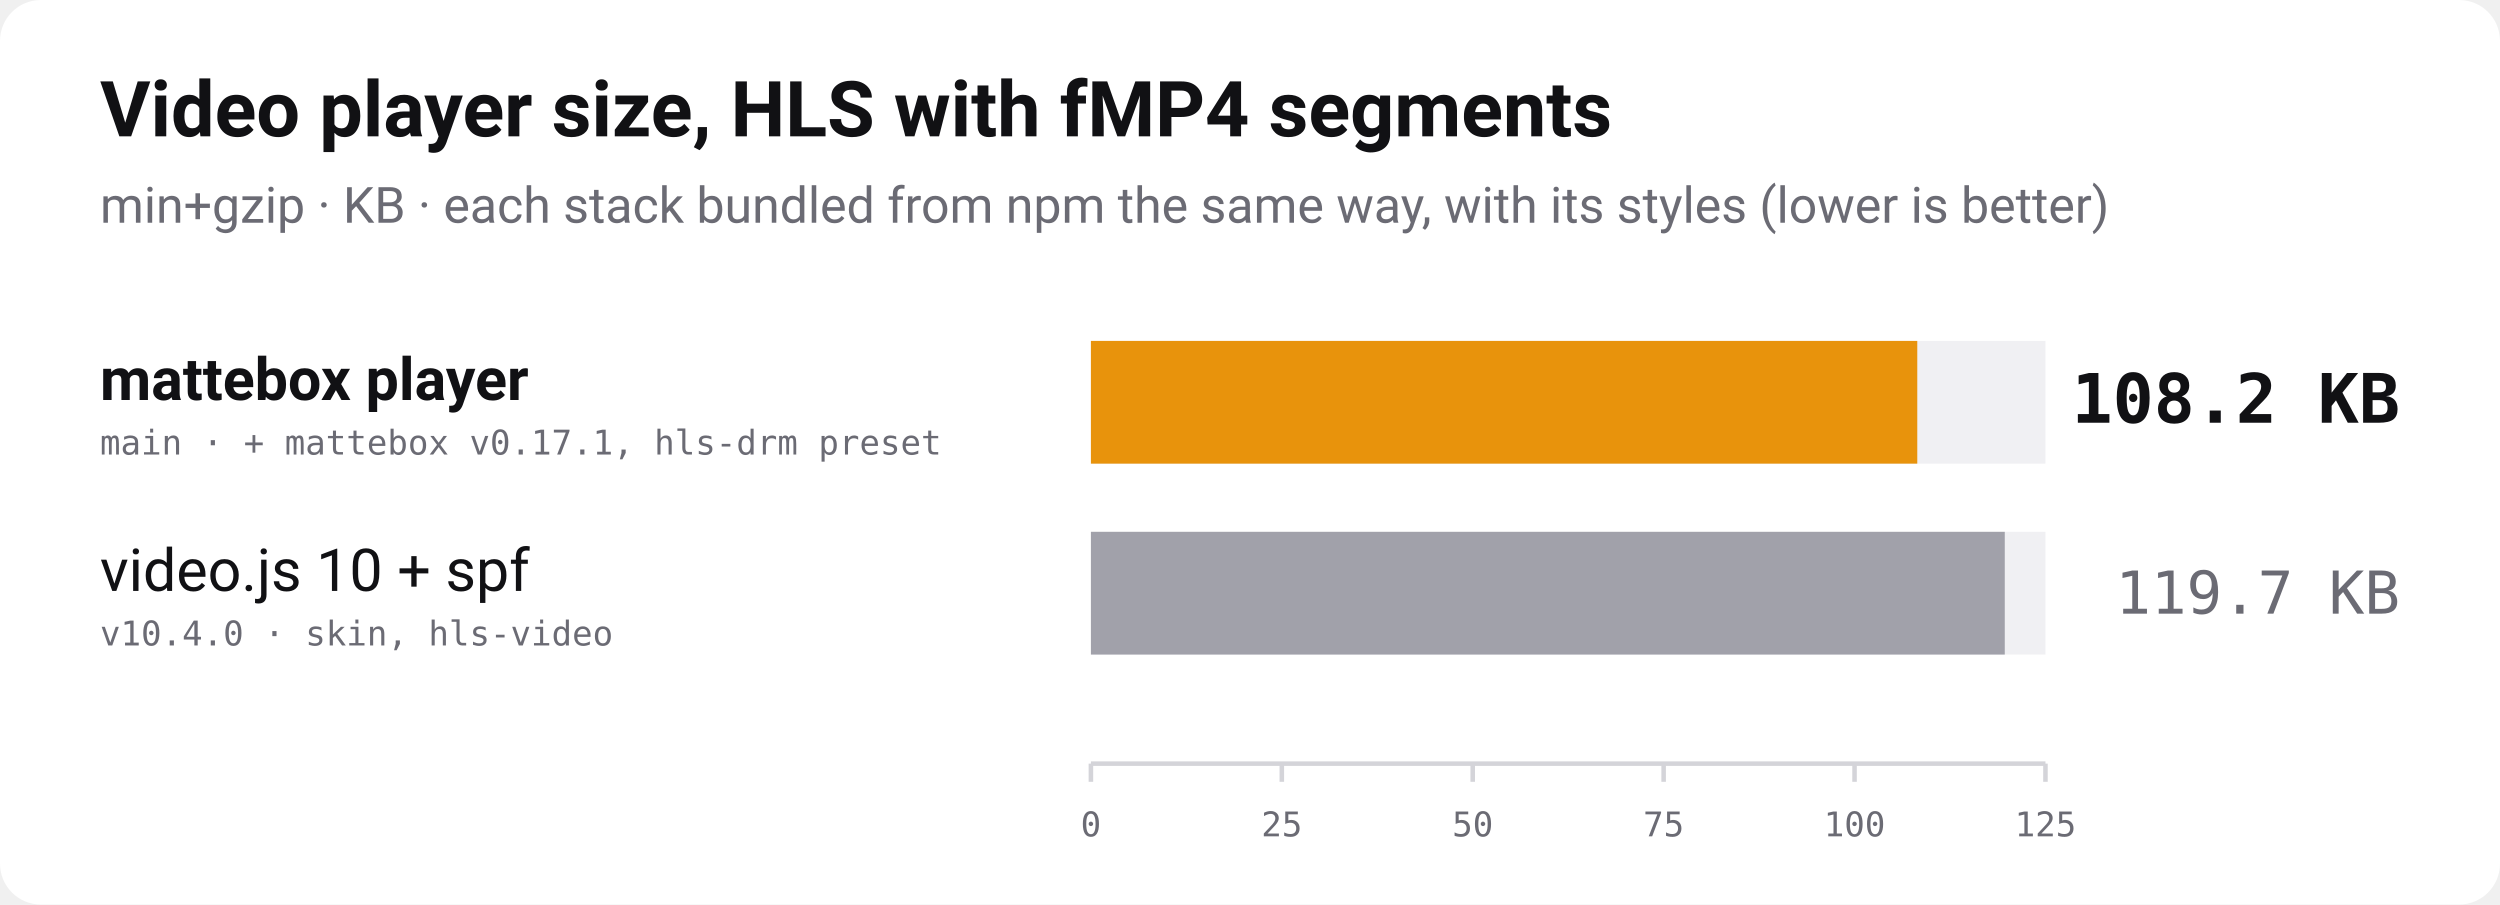
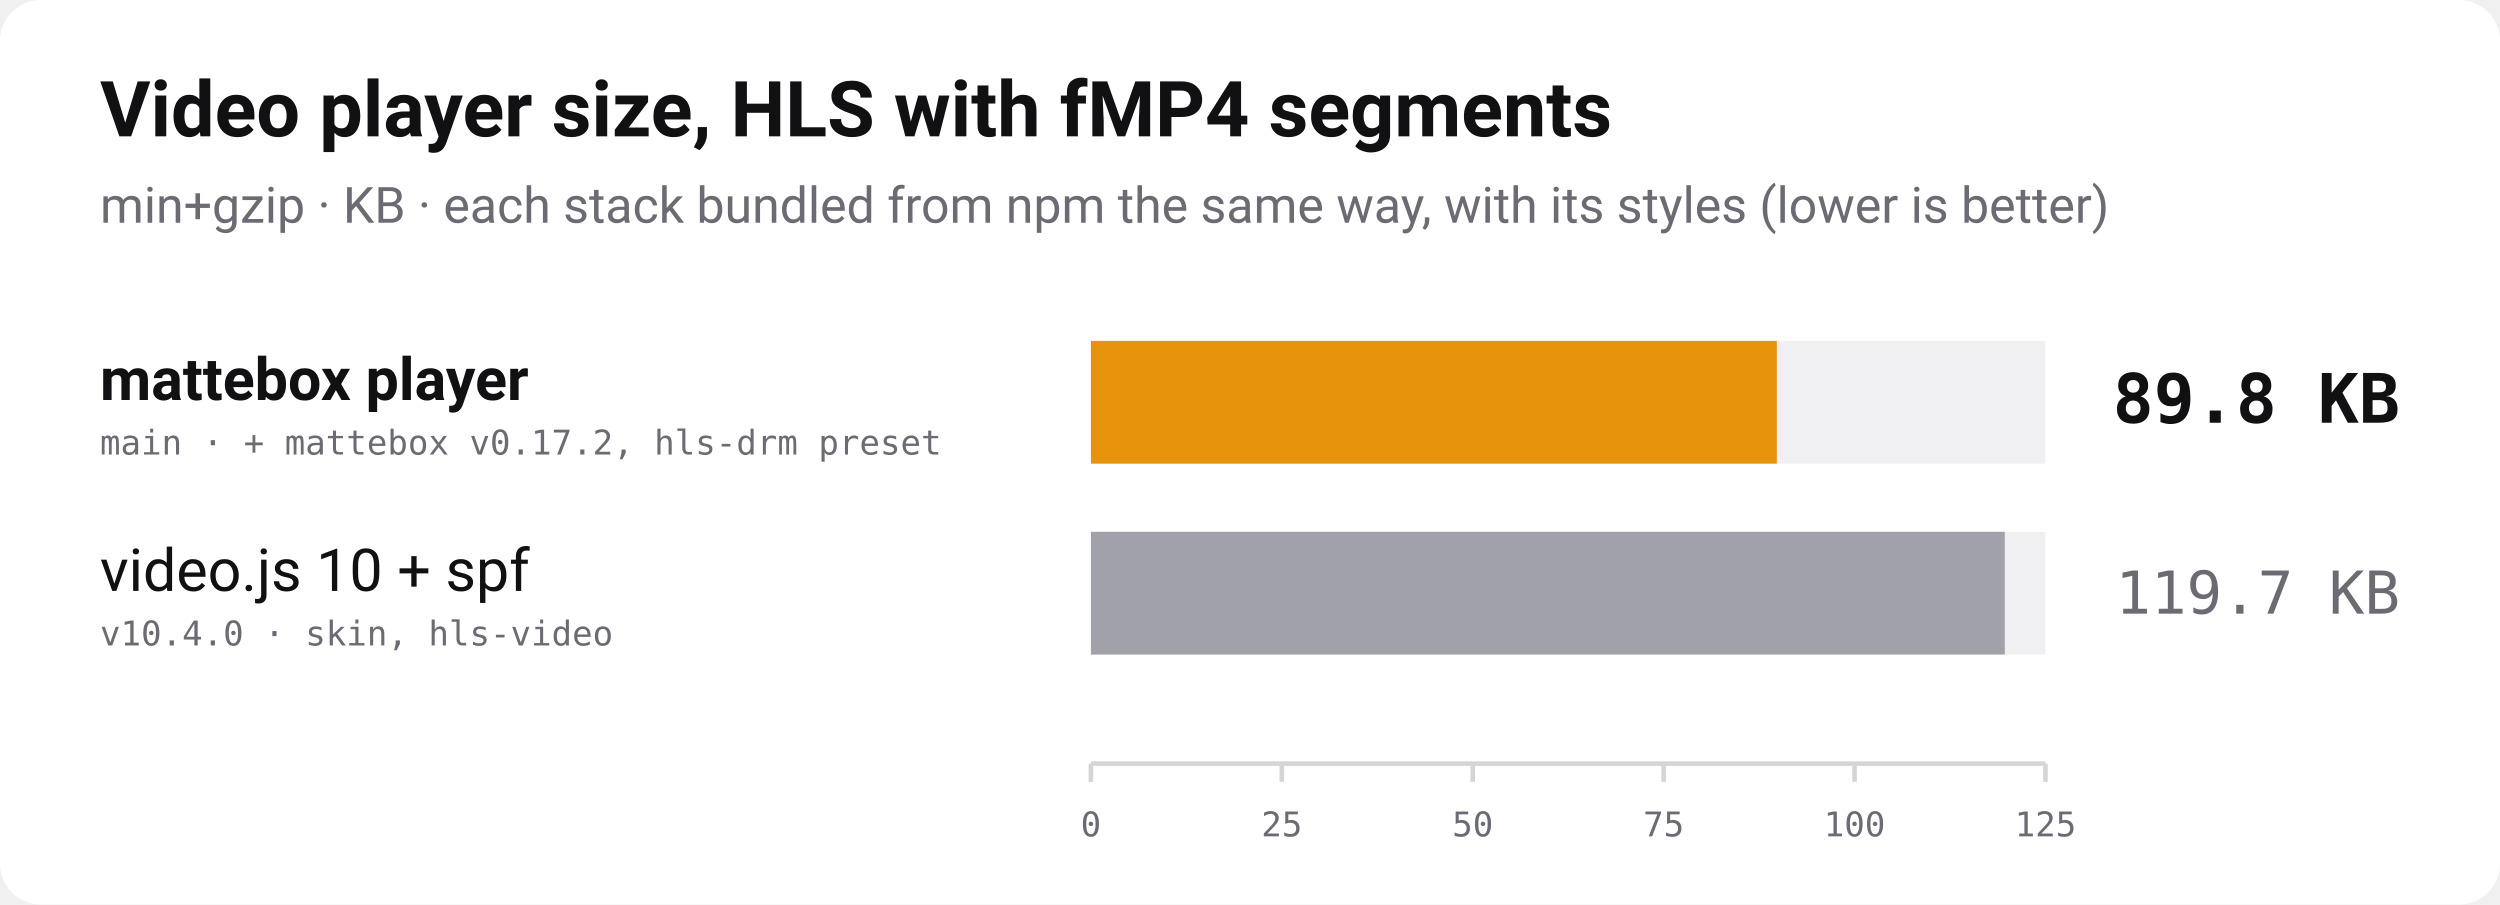
<svg xmlns="http://www.w3.org/2000/svg" width="1100" height="398" viewBox="0 0 1100 398" role="img" aria-label="Bundle size of video players with HLS playback of fMP4 segments, min+gzip, lower is better">
  <rect width="1100" height="398" rx="18" fill="#ffffff" />
  <text x="44" y="60" font-family="-apple-system, 'Segoe UI', Roboto, Helvetica, Arial, sans-serif" font-size="34" font-weight="700" fill="#111114">Video player size, HLS with fMP4 segments</text>
  <text x="44" y="98" font-family="-apple-system, 'Segoe UI', Roboto, Helvetica, Arial, sans-serif" font-size="22" fill="#6b6b74">min+gzip · KB · each stack bundled from npm the same way, with its styles (lower is better)</text>
  <text x="44" y="176" font-family="-apple-system, 'Segoe UI', Roboto, Helvetica, Arial, sans-serif" font-size="26" font-weight="700" fill="#111114">mattebox player</text>
-   <text x="44" y="200" font-family="ui-monospace, 'SF Mono', Menlo, Consolas, monospace" font-size="15" fill="#6b6b74">main · + mattebox v0.17.1, hls-drm preset</text>
+   <text x="44" y="200" font-family="ui-monospace, 'SF Mono', Menlo, Consolas, monospace" font-size="15" fill="#6b6b74">main · + mattebox v0.17.2, hls-drm preset</text>
  <rect x="480" y="150" width="420" height="54" fill="#f0f0f3" />
-   <rect x="480" y="150" width="363.6" height="54" fill="#e8930c" />
-   <text x="1056" y="186" text-anchor="end" font-family="ui-monospace, 'SF Mono', Menlo, Consolas, monospace" font-size="30" font-weight="700" fill="#111114">108.2 KB</text>
+   <rect x="480" y="150" width="301.8" height="54" fill="#e8930c" />
+   <text x="1056" y="186" text-anchor="end" font-family="ui-monospace, 'SF Mono', Menlo, Consolas, monospace" font-size="30" font-weight="700" fill="#111114">89.8 KB</text>
  <text x="44" y="260" font-family="-apple-system, 'Segoe UI', Roboto, Helvetica, Arial, sans-serif" font-size="26" font-weight="400" fill="#111114">video.js 10 + spf</text>
  <text x="44" y="284" font-family="ui-monospace, 'SF Mono', Menlo, Consolas, monospace" font-size="15" fill="#6b6b74">v10.4.0 · skin, hls-video</text>
  <rect x="480" y="234" width="420" height="54" fill="#f0f0f3" />
  <rect x="480" y="234" width="402.1" height="54" fill="#a1a1aa" />
  <text x="1056" y="270" text-anchor="end" font-family="ui-monospace, 'SF Mono', Menlo, Consolas, monospace" font-size="26" font-weight="400" fill="#6b6b74">119.7 KB</text>
  <line x1="480" y1="336" x2="900" y2="336" stroke="#d4d4d9" stroke-width="2" />
  <line x1="480.0" y1="336" x2="480.0" y2="344" stroke="#d4d4d9" stroke-width="2" />
  <text x="480.0" y="368" text-anchor="middle" font-family="ui-monospace, 'SF Mono', Menlo, Consolas, monospace" font-size="15" fill="#6b6b74">0</text>
  <line x1="564.0" y1="336" x2="564.0" y2="344" stroke="#d4d4d9" stroke-width="2" />
  <text x="564.0" y="368" text-anchor="middle" font-family="ui-monospace, 'SF Mono', Menlo, Consolas, monospace" font-size="15" fill="#6b6b74">25</text>
  <line x1="648.0" y1="336" x2="648.0" y2="344" stroke="#d4d4d9" stroke-width="2" />
  <text x="648.0" y="368" text-anchor="middle" font-family="ui-monospace, 'SF Mono', Menlo, Consolas, monospace" font-size="15" fill="#6b6b74">50</text>
  <line x1="732.0" y1="336" x2="732.0" y2="344" stroke="#d4d4d9" stroke-width="2" />
  <text x="732.0" y="368" text-anchor="middle" font-family="ui-monospace, 'SF Mono', Menlo, Consolas, monospace" font-size="15" fill="#6b6b74">75</text>
  <line x1="816.0" y1="336" x2="816.0" y2="344" stroke="#d4d4d9" stroke-width="2" />
  <text x="816.0" y="368" text-anchor="middle" font-family="ui-monospace, 'SF Mono', Menlo, Consolas, monospace" font-size="15" fill="#6b6b74">100</text>
  <line x1="900.0" y1="336" x2="900.0" y2="344" stroke="#d4d4d9" stroke-width="2" />
  <text x="900.0" y="368" text-anchor="middle" font-family="ui-monospace, 'SF Mono', Menlo, Consolas, monospace" font-size="15" fill="#6b6b74">125</text>
</svg>
